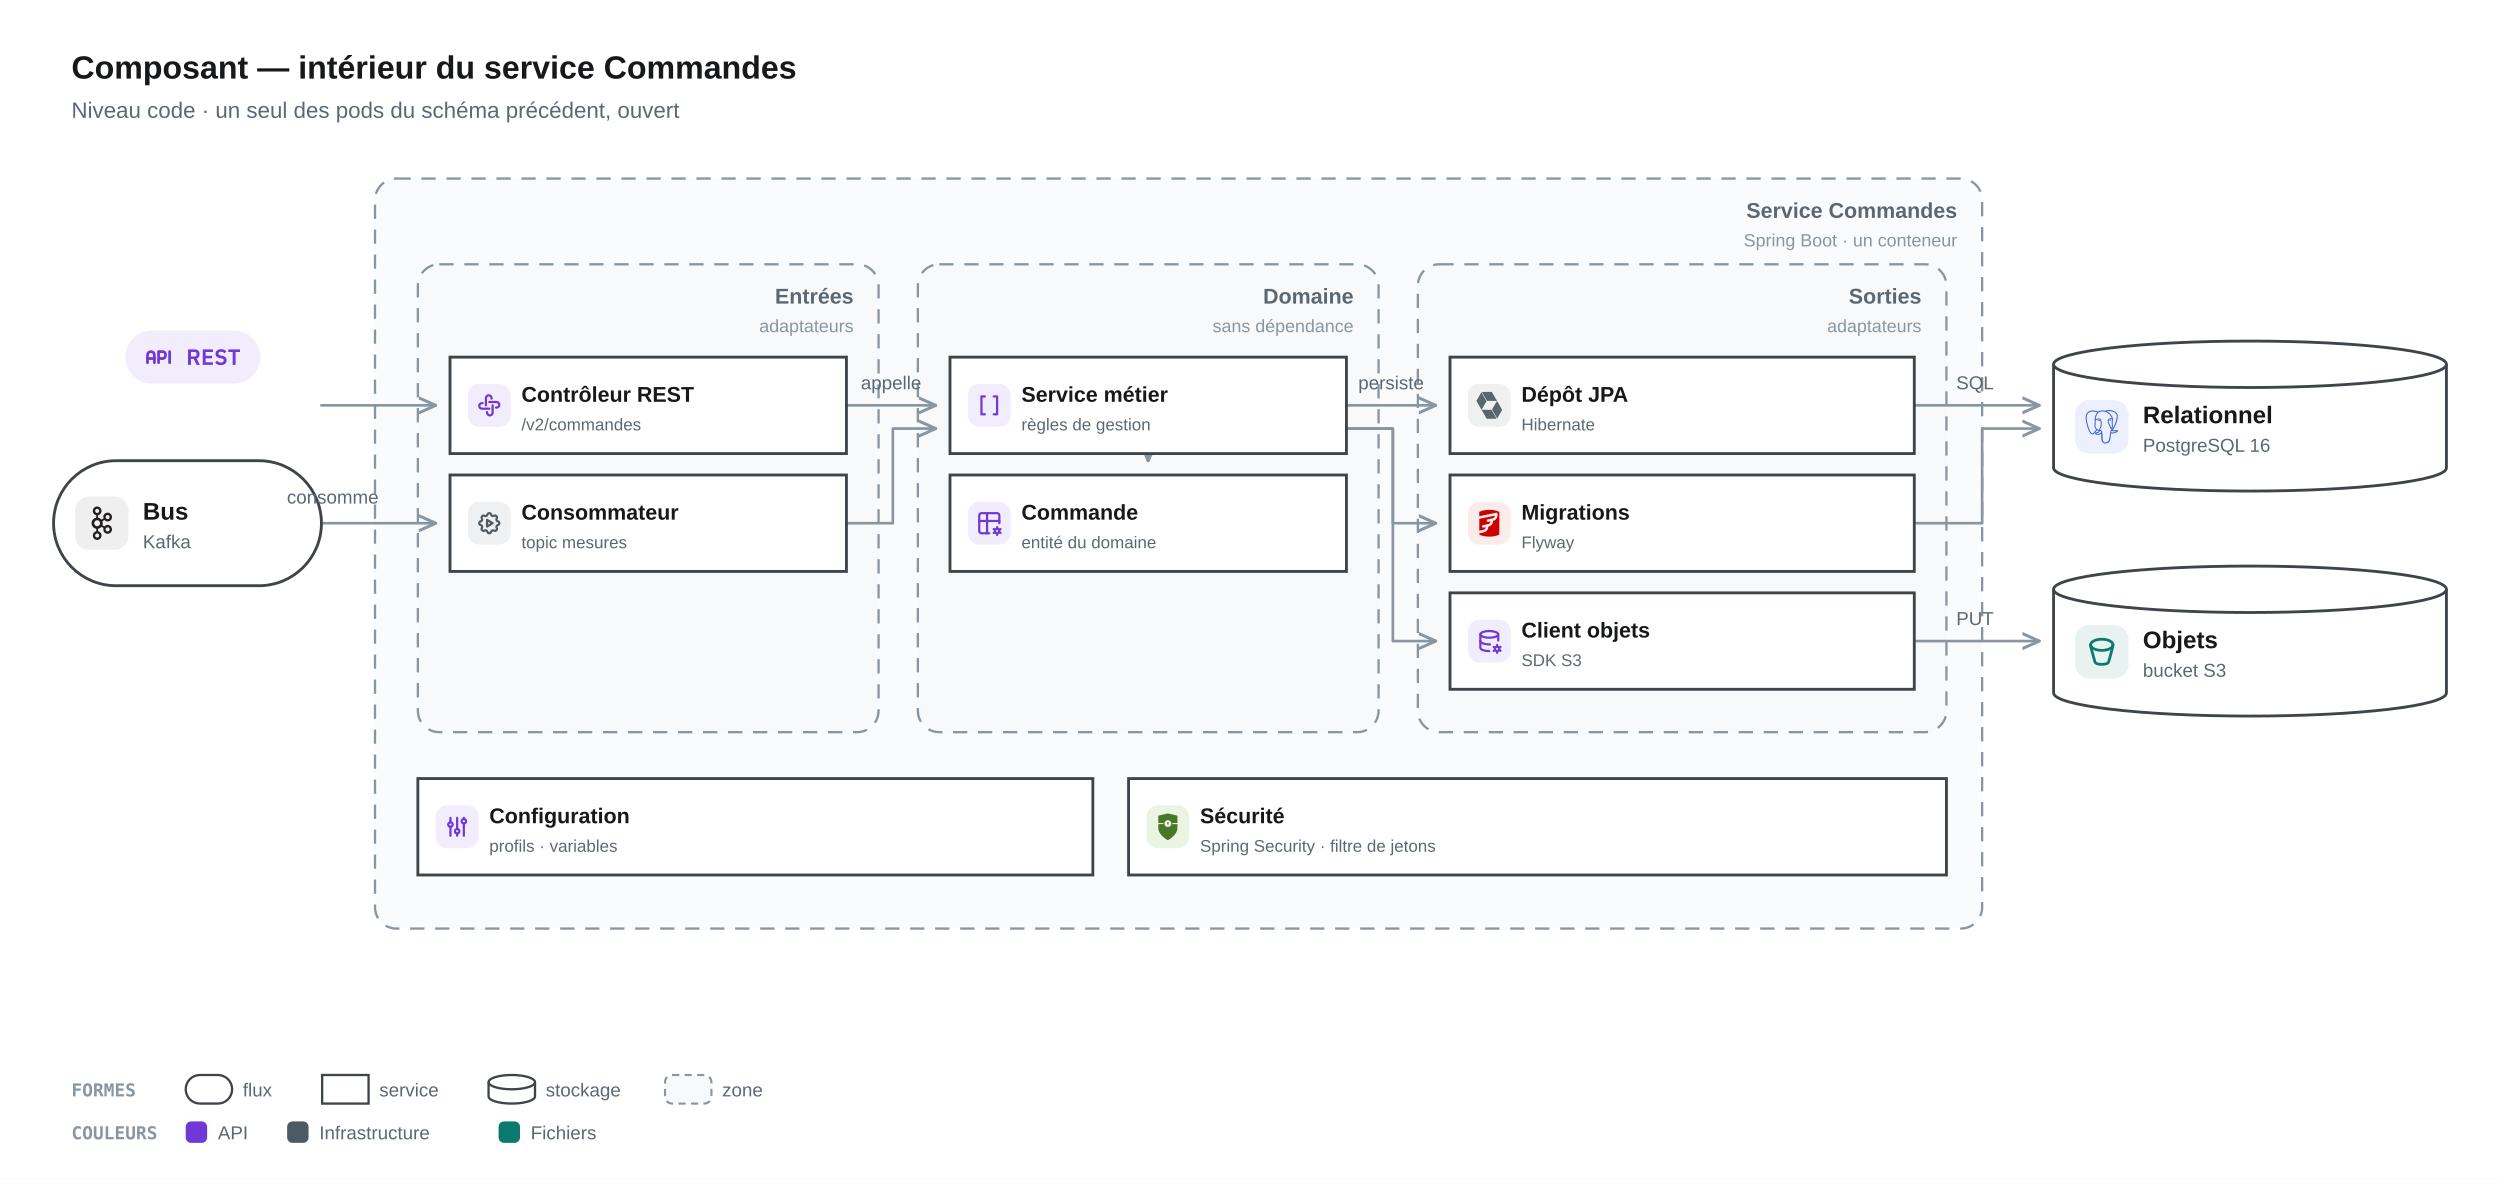
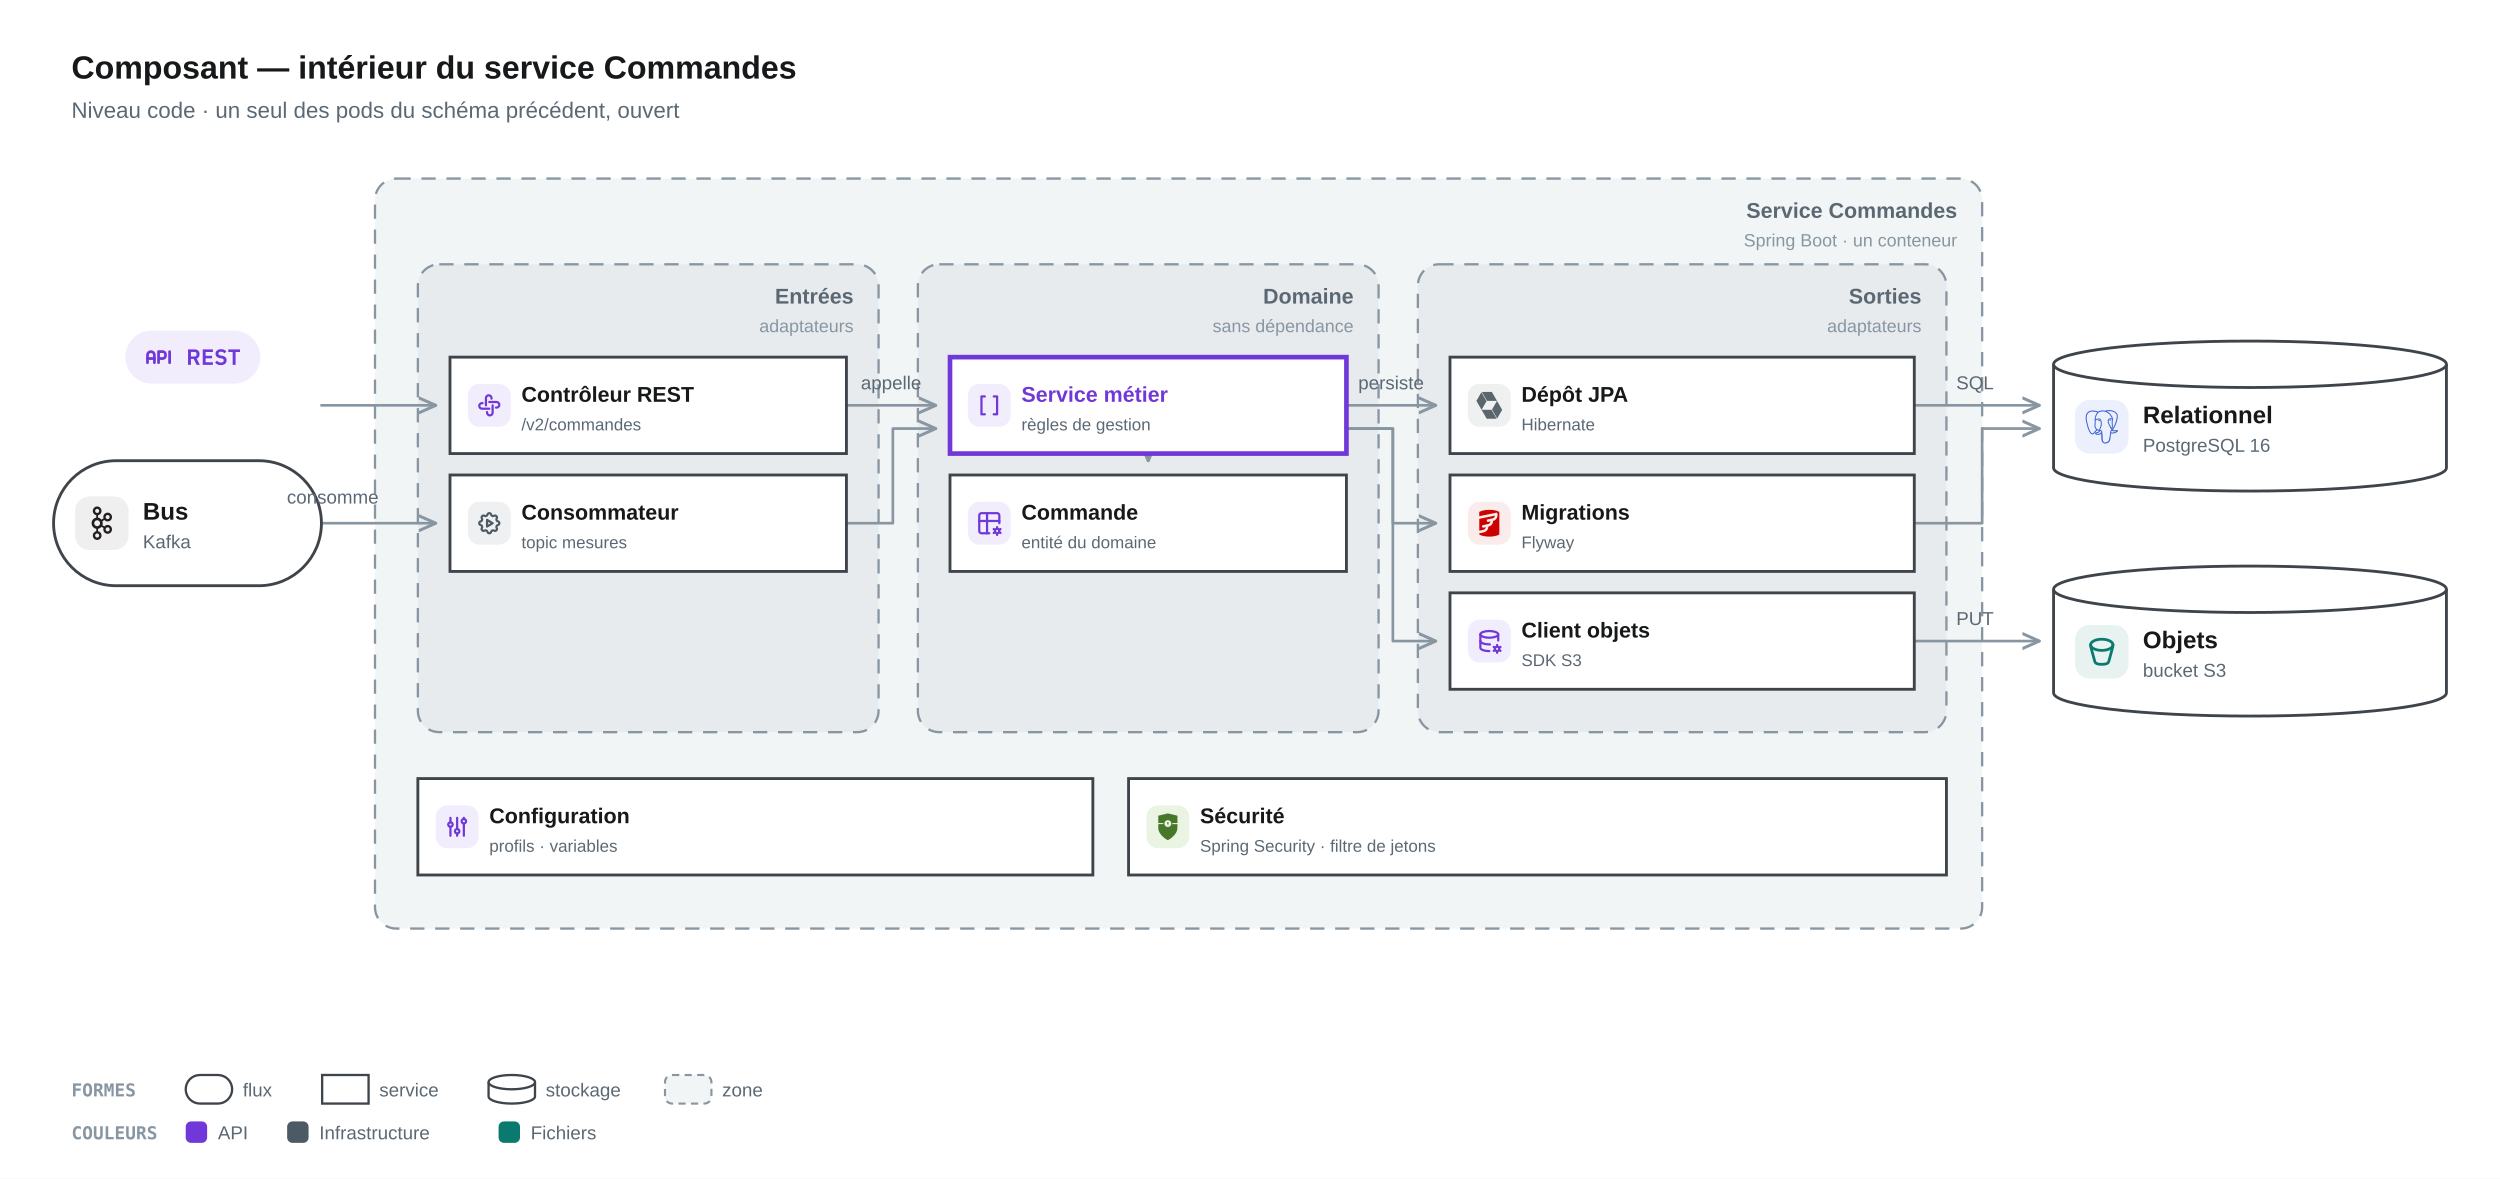
<svg xmlns="http://www.w3.org/2000/svg" width="1400" height="660" viewBox="0 0 1400 660" font-family="'IBM Plex Sans','Helvetica Neue',Arial,sans-serif" role="img" aria-label="Composant — intérieur du service Commandes">
  <defs>
    <marker id="fl" viewBox="0 0 10 10" refX="9" refY="5" markerWidth="7" markerHeight="7" orient="auto-start-reverse">
      <path d="M0,1 L9,5 L0,9" fill="none" stroke="#8896A2" stroke-width="1.6" stroke-linecap="round" stroke-linejoin="round" />
    </marker>
  </defs>
  <rect width="1400" height="660" fill="#FFFFFF" />
  <text x="40" y="44" font-size="18" font-weight="600" fill="#16181A">Composant — intérieur du service Commandes</text>
  <text x="40" y="66" font-size="12.5" fill="#5B6873">Niveau code · un seul des pods du schéma précédent, ouvert</text>
-   <rect x="210" y="100" width="900" height="420" rx="12" fill="#FAFBFC" stroke="#8896A2" stroke-width="1.3" stroke-dasharray="8 6" />
+   <rect x="210" y="100" width="900" height="420" rx="12" fill="#F2F5F6" stroke="#8896A2" stroke-width="1.3" stroke-dasharray="8 6" />
  <text x="1096" y="122" text-anchor="end" font-size="12" font-weight="600" fill="#5B6873">Service Commandes</text>
  <text x="1096" y="138" text-anchor="end" font-size="10" fill="#8896A2">Spring Boot · un conteneur</text>
-   <rect x="234" y="148" width="258" height="262" rx="12" fill="#F7F9FA" stroke="#8896A2" stroke-width="1.3" stroke-dasharray="8 6" />
+   <rect x="234" y="148" width="258" height="262" rx="12" fill="#E7EBEE" stroke="#8896A2" stroke-width="1.3" stroke-dasharray="8 6" />
  <text x="478" y="170" text-anchor="end" font-size="12" font-weight="600" fill="#5B6873">Entrées</text>
  <text x="478" y="186" text-anchor="end" font-size="10" fill="#8896A2">adaptateurs</text>
-   <rect x="514" y="148" width="258" height="262" rx="12" fill="#F7F9FA" stroke="#8896A2" stroke-width="1.3" stroke-dasharray="8 6" />
+   <rect x="514" y="148" width="258" height="262" rx="12" fill="#E7EBEE" stroke="#8896A2" stroke-width="1.3" stroke-dasharray="8 6" />
  <text x="758" y="170" text-anchor="end" font-size="12" font-weight="600" fill="#5B6873">Domaine</text>
  <text x="758" y="186" text-anchor="end" font-size="10" fill="#8896A2">sans dépendance</text>
-   <rect x="794" y="148" width="296" height="262" rx="12" fill="#F7F9FA" stroke="#8896A2" stroke-width="1.3" stroke-dasharray="8 6" />
+   <rect x="794" y="148" width="296" height="262" rx="12" fill="#E7EBEE" stroke="#8896A2" stroke-width="1.3" stroke-dasharray="8 6" />
  <text x="1076" y="170" text-anchor="end" font-size="12" font-weight="600" fill="#5B6873">Sorties</text>
  <text x="1076" y="186" text-anchor="end" font-size="10" fill="#8896A2">adaptateurs</text>
  <path d="M180,293 H244" fill="none" stroke="#8896A2" stroke-width="1.5" stroke-linecap="round" stroke-linejoin="round" marker-end="url(#fl)" />
  <path d="M180,227 H244" fill="none" stroke="#8896A2" stroke-width="1.5" stroke-linecap="round" stroke-linejoin="round" marker-end="url(#fl)" />
  <path d="M474,227 H524" fill="none" stroke="#8896A2" stroke-width="1.5" stroke-linecap="round" stroke-linejoin="round" marker-end="url(#fl)" />
  <path d="M474,293 H500 V240 H524" fill="none" stroke="#8896A2" stroke-width="1.5" stroke-linecap="round" stroke-linejoin="round" marker-end="url(#fl)" />
  <path d="M643,254 V258" fill="none" stroke="#8896A2" stroke-width="1.5" stroke-linecap="round" stroke-linejoin="round" marker-end="url(#fl)" />
  <path d="M754,227 H804" fill="none" stroke="#8896A2" stroke-width="1.5" stroke-linecap="round" stroke-linejoin="round" marker-end="url(#fl)" />
  <path d="M754,240 H780 V293 H804" fill="none" stroke="#8896A2" stroke-width="1.5" stroke-linecap="round" stroke-linejoin="round" marker-end="url(#fl)" />
  <path d="M754,240 H780 V359 H804" fill="none" stroke="#8896A2" stroke-width="1.5" stroke-linecap="round" stroke-linejoin="round" marker-end="url(#fl)" />
  <path d="M1072,227 H1142" fill="none" stroke="#8896A2" stroke-width="1.5" stroke-linecap="round" stroke-linejoin="round" marker-end="url(#fl)" />
  <path d="M1072,293 H1110 V240 H1142" fill="none" stroke="#8896A2" stroke-width="1.5" stroke-linecap="round" stroke-linejoin="round" marker-end="url(#fl)" />
  <path d="M1072,359 H1142" fill="none" stroke="#8896A2" stroke-width="1.5" stroke-linecap="round" stroke-linejoin="round" marker-end="url(#fl)" />
  <g>
    <rect x="30" y="258" width="150" height="70" rx="35" fill="#FFFFFF" stroke="#3E444A" stroke-width="1.6" />
    <svg x="42" y="278" width="30" height="30" viewBox="0 0 48 48">
      <rect width="48" height="48" rx="13" fill="#f0eff0" />
      <svg x="9" y="9" width="30" height="30" viewBox="0 0 24 24" fill="#231F20">
        <path d="M9.71 2.136a1.43 1.43 0 0 0-2.047 0h-.007a1.48 1.48 0 0 0-.421 1.042c0 .41.161.777.422 1.039l.007.007c.257.264.616.426 1.019.426.404 0 .766-.162 1.027-.426l.003-.007c.261-.262.421-.629.421-1.039 0-.408-.159-.777-.421-1.042H9.71zM8.683 22.295c.404 0 .766-.167 1.027-.429l.003-.008c.261-.261.421-.631.421-1.036 0-.41-.159-.778-.421-1.044H9.71a1.42 1.42 0 0 0-1.027-.432 1.4 1.4 0 0 0-1.02.432h-.007c-.26.266-.422.634-.422 1.044 0 .406.161.775.422 1.036l.007.008c.258.262.617.429 1.02.429zm7.89-4.462c.359-.096.683-.33.882-.684l.027-.052a1.47 1.47 0 0 0 .114-1.067 1.454 1.454 0 0 0-.675-.896l-.021-.014a1.425 1.425 0 0 0-1.078-.132c-.36.091-.684.335-.881.686-.2.349-.241.75-.146 1.119.099.363.33.691.675.896h.002c.346.203.737.239 1.101.144zm-6.405-7.342a2.083 2.083 0 0 0-1.485-.627c-.58 0-1.103.242-1.482.627-.378.385-.612.916-.612 1.507s.233 1.124.612 1.514a2.08 2.08 0 0 0 2.967 0c.379-.39.612-.923.612-1.514s-.233-1.122-.612-1.507zm-.835-2.51c.843.141 1.6.552 2.178 1.144h.004c.092.093.182.196.265.299l1.446-.851a3.176 3.176 0 0 1-.047-1.808 3.149 3.149 0 0 1 1.456-1.926l.025-.016a3.062 3.062 0 0 1 2.345-.306c.77.21 1.465.721 1.898 1.482v.002c.431.757.518 1.626.313 2.408a3.145 3.145 0 0 1-1.456 1.928l-.198.118h-.02a3.095 3.095 0 0 1-2.154.201 3.127 3.127 0 0 1-1.514-.944l-1.444.848a4.162 4.162 0 0 1 0 2.879l1.444.846c.413-.47.939-.789 1.514-.944a3.041 3.041 0 0 1 2.371.319l.048.023v.002a3.17 3.17 0 0 1 1.408 1.906 3.215 3.215 0 0 1-.313 2.405l-.026.053-.003-.005a3.147 3.147 0 0 1-1.867 1.436 3.096 3.096 0 0 1-2.371-.318v-.006a3.156 3.156 0 0 1-1.456-1.927 3.175 3.175 0 0 1 .047-1.805l-1.446-.848a3.905 3.905 0 0 1-.265.294l-.004.005a3.938 3.938 0 0 1-2.178 1.138v1.699a3.09 3.09 0 0 1 1.56.862l.002.004c.565.572.914 1.368.914 2.243 0 .873-.35 1.664-.914 2.239l-.002.009a3.1 3.1 0 0 1-2.21.931 3.1 3.1 0 0 1-2.206-.93h-.002v-.009a3.186 3.186 0 0 1-.916-2.239c0-.875.35-1.672.916-2.243v-.004h.002a3.1 3.1 0 0 1 1.558-.862v-1.699a3.926 3.926 0 0 1-2.176-1.138l-.006-.005a4.098 4.098 0 0 1-1.173-2.874c0-1.122.452-2.136 1.173-2.872h.006a3.947 3.947 0 0 1 2.176-1.144V6.289a3.137 3.137 0 0 1-1.558-.864h-.002v-.004a3.192 3.192 0 0 1-.916-2.243c0-.871.35-1.669.916-2.243l.002-.002A3.084 3.084 0 0 1 8.683 0c.861 0 1.641.355 2.21.932v.002h.002c.565.574.914 1.372.914 2.243 0 .876-.35 1.667-.914 2.243l-.002.005a3.142 3.142 0 0 1-1.56.864v1.692zm8.121-1.129l-.012-.019a1.452 1.452 0 0 0-.87-.668 1.43 1.43 0 0 0-1.103.146h.002c-.347.2-.58.529-.677.896-.095.365-.054.768.146 1.119l.007.009c.2.347.519.579.874.673.357.103.755.059 1.098-.144l.019-.009a1.47 1.47 0 0 0 .657-.885 1.493 1.493 0 0 0-.141-1.118" />
      </svg>
    </svg>
    <text x="80" y="291" font-size="13.5" font-weight="600" fill="#16181A">Bus</text>
    <text x="80" y="307" font-size="10.5" fill="#5B6873">Kafka</text>
  </g>
  <g>
-     <rect x="252" y="200" width="222" height="54" fill="#FFFFFF" stroke="#3E444A" stroke-width="1.6" />
+     <rect x="252" y="200" width="222" height="54" rx="0" fill="#FFFFFF" stroke="#3E444A" stroke-width="1.6" />
    <svg x="262" y="215" width="24" height="24" viewBox="0 0 48 48">
      <rect width="48" height="48" rx="13" fill="#f2edfc" />
      <svg x="9" y="9" width="30" height="30" viewBox="0 0 24 24" fill="none" stroke="#7038D8" stroke-width="2" stroke-linecap="round" stroke-linejoin="round">
        <path stroke="none" d="M0 0h24v24H0z" fill="none" />
        <path d="M12 15h-6.5a2.5 2.5 0 1 1 0 -5h.5" />
        <path d="M15 12v6.5a2.5 2.5 0 1 1 -5 0v-.5" />
        <path d="M12 9h6.5a2.5 2.5 0 1 1 0 5h-.5" />
        <path d="M9 12v-6.5a2.5 2.5 0 0 1 5 0v.5" />
      </svg>
    </svg>
    <text x="292" y="225" font-size="12" font-weight="600" fill="#16181A">Contrôleur REST</text>
    <text x="292" y="241" font-size="9.5" fill="#5B6873">/v2/commandes</text>
  </g>
  <g>
-     <rect x="252" y="266" width="222" height="54" fill="#FFFFFF" stroke="#3E444A" stroke-width="1.6" />
+     <rect x="252" y="266" width="222" height="54" rx="0" fill="#FFFFFF" stroke="#3E444A" stroke-width="1.6" />
    <svg x="262" y="281" width="24" height="24" viewBox="0 0 48 48">
      <rect width="48" height="48" rx="13" fill="#eff0f1" />
      <svg x="9" y="9" width="30" height="30" viewBox="0 0 24 24" fill="none" stroke="#4C5A66" stroke-width="2" stroke-linecap="round" stroke-linejoin="round">
        <path stroke="none" d="M0 0h24v24H0z" fill="none" />
        <path d="M10.325 4.317c.426 -1.756 2.924 -1.756 3.35 0a1.724 1.724 0 0 0 2.573 1.066c1.543 -.94 3.31 .826 2.37 2.37a1.724 1.724 0 0 0 1.065 2.572c1.756 .426 1.756 2.924 0 3.35a1.724 1.724 0 0 0 -1.066 2.573c.94 1.543 -.826 3.31 -2.37 2.37a1.724 1.724 0 0 0 -2.572 1.065c-.426 1.756 -2.924 1.756 -3.35 0a1.724 1.724 0 0 0 -2.573 -1.066c-1.543 .94 -3.31 -.826 -2.37 -2.37a1.724 1.724 0 0 0 -1.065 -2.572c-1.756 -.426 -1.756 -2.924 0 -3.35a1.724 1.724 0 0 0 1.066 -2.573c-.94 -1.543 .826 -3.31 2.37 -2.37c1 .608 2.296 .07 2.572 -1.065" />
        <path d="M10 9v6l5 -3l-5 -3" />
      </svg>
    </svg>
    <text x="292" y="291" font-size="12" font-weight="600" fill="#16181A">Consommateur</text>
    <text x="292" y="307" font-size="9.5" fill="#5B6873">topic mesures</text>
  </g>
  <g>
-     <rect x="532" y="200" width="222" height="54" fill="#FFFFFF" stroke="#3E444A" stroke-width="1.6" />
+     <rect x="532" y="200" width="222" height="54" rx="0" fill="#FFFFFF" stroke="#7038D8" stroke-width="2.6" />
    <svg x="542" y="215" width="24" height="24" viewBox="0 0 48 48">
      <rect width="48" height="48" rx="13" fill="#f2edfc" />
      <svg x="9" y="9" width="30" height="30" viewBox="0 0 24 24" fill="none" stroke="#7038D8" stroke-width="2" stroke-linecap="round" stroke-linejoin="round">
        <path stroke="none" d="M0 0h24v24H0z" fill="none" />
        <path d="M8 4h-3v16h3" />
        <path d="M16 4h3v16h-3" />
      </svg>
    </svg>
-     <text x="572" y="225" font-size="12" font-weight="600" fill="#16181A">Service métier</text>
+     <text x="572" y="225" font-size="12" font-weight="600" fill="#7038D8">Service métier</text>
    <text x="572" y="241" font-size="9.5" fill="#5B6873">règles de gestion</text>
  </g>
  <g>
-     <rect x="532" y="266" width="222" height="54" fill="#FFFFFF" stroke="#3E444A" stroke-width="1.6" />
+     <rect x="532" y="266" width="222" height="54" rx="0" fill="#FFFFFF" stroke="#3E444A" stroke-width="1.6" />
    <svg x="542" y="281" width="24" height="24" viewBox="0 0 48 48">
      <rect width="48" height="48" rx="13" fill="#f2edfc" />
      <svg x="9" y="9" width="30" height="30" viewBox="0 0 24 24" fill="none" stroke="#7038D8" stroke-width="2" stroke-linecap="round" stroke-linejoin="round">
        <path stroke="none" d="M0 0h24v24H0z" fill="none" />
        <path d="M12 21h-7a2 2 0 0 1 -2 -2v-14a2 2 0 0 1 2 -2h14a2 2 0 0 1 2 2v7" />
        <path d="M3 10h18" />
        <path d="M10 3v18" />
        <path d="M17.001 19a2 2 0 1 0 4 0a2 2 0 1 0 -4 0" />
        <path d="M19.001 15.5v1.5" />
        <path d="M19.001 21v1.5" />
        <path d="M22.032 17.25l-1.299 .75" />
        <path d="M17.27 20l-1.3 .75" />
        <path d="M15.97 17.25l1.3 .75" />
        <path d="M20.733 20l1.3 .75" />
      </svg>
    </svg>
    <text x="572" y="291" font-size="12" font-weight="600" fill="#16181A">Commande</text>
    <text x="572" y="307" font-size="9.5" fill="#5B6873">entité du domaine</text>
  </g>
  <g>
-     <rect x="812" y="200" width="260" height="54" fill="#FFFFFF" stroke="#3E444A" stroke-width="1.6" />
+     <rect x="812" y="200" width="260" height="54" rx="0" fill="#FFFFFF" stroke="#3E444A" stroke-width="1.6" />
    <svg x="822" y="215" width="24" height="24" viewBox="0 0 48 48">
      <rect width="48" height="48" rx="13" fill="#eff0f0" />
      <svg x="9" y="9" width="30" height="30" viewBox="0 0 24 24" fill="#59666C">
        <path d="M5.365 0L9.98 7.994h8.95L14.31 0H5.366zm-.431.248L.46 7.994l4.613 8.008L9.55 8.24 4.934.248zm13.992 7.75l-4.475 7.76 4.617 7.992 4.471-7.744-4.613-8.008zm-4.905 8.006l-8.95.002L9.688 24h8.946l-4.615-7.994.001-.002Z" />
      </svg>
    </svg>
    <text x="852" y="225" font-size="12" font-weight="600" fill="#16181A">Dépôt JPA</text>
    <text x="852" y="241" font-size="9.5" fill="#5B6873">Hibernate</text>
  </g>
  <g>
-     <rect x="812" y="266" width="260" height="54" fill="#FFFFFF" stroke="#3E444A" stroke-width="1.6" />
+     <rect x="812" y="266" width="260" height="54" rx="0" fill="#FFFFFF" stroke="#3E444A" stroke-width="1.6" />
    <svg x="822" y="281" width="24" height="24" viewBox="0 0 48 48">
      <rect width="48" height="48" rx="13" fill="#fbecec" />
      <svg x="9" y="9" width="30" height="30" viewBox="0 0 24 24" fill="#CC0200">
        <path d="m3.02 21.055 1.12-.23c1.054-.219 2.114-.415 3.161-.66a4.955 4.952 0 0 0 3.696-3.915 6.06 6.057 0 0 0 .085-1.153l.366-.09a4.936 4.933 0 0 0 3.75-3.717 3.8 3.798 0 0 0 .128-1.06c-.002-.096 0-.193 0-.305.094-.023.18-.047.267-.067a4.552 4.549 0 0 0 2.68-1.755 5.772 5.769 0 0 0 1.005-4.854c-.021-.088-.035-.179-.061-.264a.63.629 0 0 0-.728-.432l-3.184.652-3.485.716-4.002.822q-2.186.449-4.373.893a1.125 1.125 0 0 1-.422.06c-.007-.074-.017-.14-.017-.204-.001-1.12.002-2.243-.005-3.364a.324.324 0 0 1 .174-.307 8.493 8.488 0 0 1 1.9-.86A17.205 17.194 0 0 1 7.827.315C8.373.23 8.922.181 9.47.12a26.795 26.777 0 0 1 3.526-.102c.496.01.992.051 1.487.097.542.051 1.085.11 1.623.192a14.482 14.472 0 0 1 4.007 1.124c.262.123.509.28.764.422a.215.215 0 0 1 .122.223c-.004.054 0 .11 0 .163v19.519c0 .347.045.28-.262.472a8.437 8.432 0 0 1-1.961.857 16.78 16.769 0 0 1-2.851.63c-.6.08-1.2.146-1.804.207-.277.03-.556.035-.835.043-.564.015-1.128.041-1.691.03-.636-.014-1.272-.059-1.907-.099a20.054 20.041 0 0 1-2.519-.332 13.423 13.415 0 0 1-3.224-.976c-.273-.13-.53-.29-.797-.435a.246.246 0 0 1-.144-.248c.008-.23 0-.46.003-.69 0-.049.01-.096.016-.163zm9.985-10.652a1.248 1.248 0 0 1-.09.55 2.624 2.622 0 0 1-2.045 1.84c-1.3.28-2.607.537-3.912.805l-.57.114a1.147 1.146 0 1 0 .403 2.256c.595-.11 1.186-.242 1.779-.363.064-.014.128-.022.209-.035a2.584 2.582 0 0 1-.55 1.41A2.801 2.8 0 0 1 6.516 18c-1.103.223-2.206.45-3.308.676-.052.01-.106.013-.156.02-.048-.146-.061-10.38-.014-10.63l14.048-2.883a1.523 1.522 0 0 1-.016.18 3.438 3.436 0 0 1-.738 1.502 2.399 2.397 0 0 1-1.426.804c-1.11.216-2.218.45-3.326.677l-.96.196a1.168 1.168 0 0 0-.953 1.057 1.147 1.147 0 0 0 .875 1.186 1.747 1.746 0 0 0 .807-.054c.492-.1.983-.203 1.475-.304.053-.01.108-.014.18-.023z" />
      </svg>
    </svg>
    <text x="852" y="291" font-size="12" font-weight="600" fill="#16181A">Migrations</text>
    <text x="852" y="307" font-size="9.5" fill="#5B6873">Flyway</text>
  </g>
  <g>
-     <rect x="812" y="332" width="260" height="54" fill="#FFFFFF" stroke="#3E444A" stroke-width="1.6" />
+     <rect x="812" y="332" width="260" height="54" rx="0" fill="#FFFFFF" stroke="#3E444A" stroke-width="1.6" />
    <svg x="822" y="347" width="24" height="24" viewBox="0 0 48 48">
      <rect width="48" height="48" rx="13" fill="#f2edfc" />
      <svg x="9" y="9" width="30" height="30" viewBox="0 0 24 24" fill="none" stroke="#7038D8" stroke-width="2" stroke-linecap="round" stroke-linejoin="round">
        <path stroke="none" d="M0 0h24v24H0z" fill="none" />
        <path d="M4 6c0 1.657 3.582 3 8 3s8 -1.343 8 -3s-3.582 -3 -8 -3s-8 1.343 -8 3" />
        <path d="M4 6v6c0 1.657 3.582 3 8 3c.21 0 .42 -.003 .626 -.01" />
        <path d="M20 11.5v-5.5" />
        <path d="M4 12v6c0 1.657 3.582 3 8 3" />
        <path d="M17.001 19a2 2 0 1 0 4 0a2 2 0 1 0 -4 0" />
        <path d="M19.001 15.5v1.5" />
        <path d="M19.001 21v1.5" />
        <path d="M22.032 17.25l-1.299 .75" />
        <path d="M17.27 20l-1.3 .75" />
        <path d="M15.97 17.25l1.3 .75" />
        <path d="M20.733 20l1.3 .75" />
      </svg>
    </svg>
    <text x="852" y="357" font-size="12" font-weight="600" fill="#16181A">Client objets</text>
    <text x="852" y="373" font-size="9.5" fill="#5B6873">SDK S3</text>
  </g>
  <g>
-     <rect x="234" y="436" width="378" height="54" fill="#FFFFFF" stroke="#3E444A" stroke-width="1.6" />
+     <rect x="234" y="436" width="378" height="54" rx="0" fill="#FFFFFF" stroke="#3E444A" stroke-width="1.6" />
    <svg x="244" y="451" width="24" height="24" viewBox="0 0 48 48">
      <rect width="48" height="48" rx="13" fill="#f2edfc" />
      <svg x="9" y="9" width="30" height="30" viewBox="0 0 24 24" fill="none" stroke="#7038D8" stroke-width="2" stroke-linecap="round" stroke-linejoin="round">
        <path stroke="none" d="M0 0h24v24H0z" fill="none" />
        <path d="M4 10a2 2 0 1 0 4 0a2 2 0 0 0 -4 0" />
        <path d="M6 4v4" />
        <path d="M6 12v8" />
        <path d="M10 16a2 2 0 1 0 4 0a2 2 0 0 0 -4 0" />
        <path d="M12 4v10" />
        <path d="M12 18v2" />
        <path d="M16 7a2 2 0 1 0 4 0a2 2 0 0 0 -4 0" />
        <path d="M18 4v1" />
        <path d="M18 9v11" />
      </svg>
    </svg>
    <text x="274" y="461" font-size="12" font-weight="600" fill="#16181A">Configuration</text>
    <text x="274" y="477" font-size="9.5" fill="#5B6873">profils · variables</text>
  </g>
  <g>
-     <rect x="632" y="436" width="458" height="54" fill="#FFFFFF" stroke="#3E444A" stroke-width="1.6" />
+     <rect x="632" y="436" width="458" height="54" rx="0" fill="#FFFFFF" stroke="#3E444A" stroke-width="1.6" />
    <svg x="642" y="451" width="24" height="24" viewBox="0 0 48 48">
      <rect width="48" height="48" rx="13" fill="#e9f4e2" />
      <svg x="9" y="9" width="30" height="30" viewBox="0 0 24 24" fill="#487729">
        <path d="M20.59 2.066 11.993 0 3.41 2.066v6.612h4.557a3.804 3.804 0 0 0 0 .954H3.41v3.106C3.41 19.867 11.994 24 11.994 24s8.582-4.133 8.582-11.258V9.635h-4.545a3.616 3.616 0 0 0 0-.954h4.558zM12 12.262h-.006a3.109 3.109 0 1 1 .006 0zm-.006-4.579a.804.804 0 0 0-.37 1.52v.208l.238.237v.159l.159.159v.159l-.14.14.15.246v.159l-.16.189.223.222.246-.246V9.218a.804.804 0 0 0-.346-1.535zm0 .836a.299.299 0 1 1 .298-.299.299.299 0 0 1-.298.3z" />
      </svg>
    </svg>
    <text x="672" y="461" font-size="12" font-weight="600" fill="#16181A">Sécurité</text>
    <text x="672" y="477" font-size="9.5" fill="#5B6873">Spring Security · filtre de jetons</text>
  </g>
  <g>
    <path d="M1150 204 v58 a110 13 0 0 0 220 0 v-58" fill="#FFFFFF" stroke="#3E444A" stroke-width="1.6" />
    <ellipse cx="1260" cy="204" rx="110" ry="13" fill="#FFFFFF" stroke="#3E444A" stroke-width="1.6" />
    <svg x="1162" y="224" width="30" height="30" viewBox="0 0 48 48">
      <rect width="48" height="48" rx="13" fill="#ebf0fc" />
      <svg x="9" y="9" width="30" height="30" viewBox="0 0 24 24" fill="#3c61cf">
        <path d="M23.559 14.723a.527.527 0 0 0-.056-.119c-.139-.263-.477-.342-1.007-.232-1.653.341-2.293.131-2.526-.019 1.342-2.048 2.445-4.522 3.041-6.83.271-1.051.798-3.524.122-4.732a1.564 1.564 0 0 0-.151-.235C21.693.909 19.801.025 17.51.001c-1.495-.016-2.771.346-3.116.479a9.449 9.449 0 0 0-.516-.082 8.044 8.044 0 0 0-1.311-.128c-1.182-.018-2.204.264-3.05.841-.857-.321-4.789-1.645-7.222.079C.936 2.153.309 3.873.43 6.304c.041.818.507 3.334 1.242 5.744.46 1.506.939 2.702 1.433 3.582.553.994 1.126 1.593 1.714 1.79.447.149 1.133.144 1.858-.728.801-.964 1.59-1.826 1.945-2.207.435.235.906.362 1.39.377a.057.057 0 0 0 0.0.004 11.031 11.031 0 0 0-.247.305c-.339.43-.409.52-1.5.744-.31.064-1.134.234-1.146.811-.003.122.033.231.092.327.227.423.922.61 1.015.633 1.335.334 2.504.092 3.371-.679-.017 2.231.077 4.417.345 5.087.221.553.762 1.905 2.469 1.904.251 0 .526-.029.83-.094 1.782-.382 2.556-1.17 2.855-2.906.15-.871.402-2.875.539-4.101.017-.07.036-.121.057-.136.001-.001.07-.047.427.031a.367.367 0 0 0 .044.007l.254.022.015.001c.847.038 1.911-.143 2.531-.431.644-.299 1.806-1.032 1.595-1.67zM2.371 11.877c-.744-2.436-1.178-4.885-1.212-5.572-.109-2.171.417-3.683 1.562-4.493 1.837-1.299 4.84-.541 6.108-.13-.003.003-.007.006-.01.009-2.024 2.044-1.976 5.536-1.971 5.75-0.0.082.007.199.016.359.035.587.1 1.68-.073 2.918-.161 1.15.194 2.276.973 3.089.081.084.165.163.252.237-.347.371-1.1 1.193-1.903 2.158-.568.682-.96.552-1.089.509-.392-.131-.813-.587-1.238-1.322-.48-.839-.964-2.032-1.415-3.513zm6.007 5.087c-.171-.043-.327-.113-.432-.177.089-.039.237-.09.483-.141 1.283-.264 1.482-.451 1.914-1.0.099-.126.212-.269.367-.443a.355.355 0 0 0 .074-.13c.171-.151.272-.11.437-.042.156.065.308.26.369.475.029.102.062.294-.045.444-.904 1.266-2.222 1.249-3.168 1.013zm2.094-3.988-.052.141c-.133.357-.257.688-.333 1.003-.667-.002-1.317-.287-1.81-.802-.628-.655-.913-1.566-.782-2.5.183-1.308.115-2.447.079-3.059-.005-.086-.009-.161-.012-.22.296-.262 1.666-.996 2.643-.772.446.102.718.406.831.928.585 2.704.077 3.831-.33 4.736-.084.187-.163.363-.231.545zm7.364 4.572c-.017.177-.036.376-.062.596l-.146.438a.355.355 0 0 0-.018.108c-.006.475-.054.649-.115.869-.063.229-.135.489-.179 1.058-.11 1.414-.878 2.227-2.417 2.557-1.516.325-1.784-.497-2.021-1.222a6.582 6.582 0 0 0-.077-.227c-.215-.586-.191-1.412-.157-2.555.017-.561-.025-1.901-.33-2.646.004-.293.011-.591.019-.892a.353.353 0 0 0-.015-.113 1.493 1.493 0 0 0-.044-.208c-.123-.428-.421-.787-.78-.935-.142-.059-.404-.167-.718-.087.067-.276.183-.588.309-.925l.053-.142c.059-.16.134-.326.213-.501.426-.948 1.011-2.245.377-5.177-.237-1.098-1.03-1.634-2.232-1.51-.721.075-1.38.365-1.709.532a5.672 5.672 0 0 0-.196.104c.092-1.106.439-3.174 1.736-4.482a4.031 4.031 0 0 1 .303-.276.353.353 0 0 0 .145-.064c.752-.571 1.694-.851 2.802-.833.409.007.802.034 1.174.081 1.939.354 3.244 1.447 4.036 2.383.814.962 1.255 1.931 1.431 2.454-1.323-.135-2.223.127-2.68.779-.993 1.419.543 4.173 1.281 5.496.135.243.252.452.289.541.24.583.551.971.779 1.255.07.087.137.171.189.245-.401.116-1.121.383-1.055 1.717-.012.156-.042.447-.083.815-.046.208-.07.46-.099.766zm.89-1.621c-.041-.832.269-.918.597-1.01a2.857 2.857 0 0 0 .135-.041 1.202 1.202 0 0 0 .134.103c.57.377 1.582.421 3.007.134-.202.177-.519.399-.953.601-.41.19-1.096.333-1.747.364-.72.034-1.086-.081-1.172-.151zm.57-9.271c-.006.351-.054.669-.105 1.002-.055.358-.112.727-.126 1.176-.014.437.04.891.093 1.33.107.887.216 1.8-.207 2.701a3.527 3.527 0 0 1-.188-.386c-.053-.128-.167-.333-.325-.616-.616-1.104-2.057-3.69-1.319-4.745.38-.543 1.341-.566 2.178-.463zm.228 7.014a12.376 12.376 0 0 0-.085-.107l-.035-.044c.726-1.2.584-2.386.458-3.438-.052-.432-.101-.84-.088-1.223.013-.406.067-.754.118-1.091.064-.415.129-.844.111-1.351.013-.053.019-.116.012-.19-.046-.485-.6-1.938-1.729-3.253-.608-.707-1.49-1.497-2.689-2.039.525-.107 1.233-.203 2.024-.186 2.051.046 3.675.814 4.824 2.282a.908.908 0 0 1 .067.1c.723 1.356-.276 6.275-2.987 10.54zm-8.817-6.116c-.025.179-.309.422-.621.422a.582.582 0 0 1-.081-.006c-.187-.026-.377-.144-.506-.316-.046-.06-.12-.178-.105-.284.005-.04.026-.099.092-.149.118-.089.352-.123.61-.087.316.044.643.194.611.419zm7.931-.411c.011.079-.049.201-.153.31-.068.072-.212.196-.408.223a.546.546 0 0 1-.075.005c-.293 0-.541-.234-.561-.372-.024-.176.264-.311.561-.352.297-.041.611.009.636.185z" />
      </svg>
    </svg>
    <text x="1200" y="237" font-size="13.5" font-weight="600" fill="#16181A">Relationnel</text>
    <text x="1200" y="253" font-size="10.5" fill="#5B6873">PostgreSQL 16</text>
  </g>
  <g>
    <path d="M1150 330 v58 a110 13 0 0 0 220 0 v-58" fill="#FFFFFF" stroke="#3E444A" stroke-width="1.6" />
    <ellipse cx="1260" cy="330" rx="110" ry="13" fill="#FFFFFF" stroke="#3E444A" stroke-width="1.6" />
    <svg x="1162" y="350" width="30" height="30" viewBox="0 0 48 48">
      <rect width="48" height="48" rx="13" fill="#e7f2f1" />
      <svg x="9" y="9" width="30" height="30" viewBox="0 0 24 24" fill="none" stroke="#0B7A6E" stroke-width="2" stroke-linecap="round" stroke-linejoin="round">
        <path stroke="none" d="M0 0h24v24H0z" fill="none" />
        <path d="M4 7a8 4 0 1 0 16 0a8 4 0 1 0 -16 0" />
        <path d="M4 7c0 .664 .088 1.324 .263 1.965l2.737 10.035c.5 1.5 2.239 2 5 2s4.5 -.5 5 -2c.333 -1 1.246 -4.345 2.737 -10.035a7.45 7.45 0 0 0 .263 -1.965" />
      </svg>
    </svg>
    <text x="1200" y="363" font-size="13.5" font-weight="600" fill="#16181A">Objets</text>
    <text x="1200" y="379" font-size="10.5" fill="#5B6873">bucket S3</text>
  </g>
  <text x="212" y="282" text-anchor="end" font-size="10.5" fill="#5B6873">consomme</text>
  <text x="1106" y="218" text-anchor="middle" font-size="10.5" fill="#5B6873">SQL</text>
  <text x="1106" y="350" text-anchor="middle" font-size="10.5" fill="#5B6873">PUT</text>
  <text x="499" y="218" text-anchor="middle" font-size="10.5" fill="#5B6873">appelle</text>
  <text x="779" y="218" text-anchor="middle" font-size="10.5" fill="#5B6873">persiste</text>
  <svg x="70.2" y="185.1" width="75.6" height="29.8" viewBox="0 0 122 48">
    <rect width="122" height="48" rx="24" fill="#f2edfc" />
    <svg x="15" y="9" width="30" height="30" viewBox="0 0 24 24" fill="none" stroke="#7038D8" stroke-width="2" stroke-linecap="round" stroke-linejoin="round">
      <path stroke="none" d="M0 0h24v24H0z" fill="none" />
      <path d="M4 13h5" />
      <path d="M12 16v-8h3a2 2 0 0 1 2 2v1a2 2 0 0 1 -2 2h-3" />
      <path d="M20 8v8" />
      <path d="M9 16v-5.5a2.5 2.5 0 0 0 -5 0v5.5" />
    </svg>
    <path d="M61.78 25.6L59.28 25.6L59.28 30.98L56.64 30.98L56.64 17.02L62.94 17.02Q64.22 17.02 65.14 17.55Q66.06 18.08 66.56 19.05Q67.06 20.02 67.06 21.34L67.06 21.34Q67.06 22.76 66.41 23.81Q65.76 24.86 64.46 25.3L64.46 25.3L67.32 30.98L64.38 30.98L61.78 25.6ZM59.28 19.32L59.28 23.38L62.68 23.38Q63.2 23.38 63.56 23.19Q63.92 23 64.12 22.65Q64.32 22.3 64.32 21.8L64.32 21.8L64.32 20.88Q64.32 20.36 64.12 20.02Q63.92 19.68 63.56 19.5Q63.2 19.32 62.68 19.32L62.68 19.32L59.28 19.32ZM79.12 28.64L79.12 30.98L69.92 30.98L69.92 17.02L79.12 17.02L79.12 19.36L72.56 19.36L72.56 22.76L78.36 22.76L78.36 25.08L72.56 25.08L72.56 28.64L79.12 28.64ZM86.26 31.22L86.26 31.22Q84.48 31.22 83.21 30.58Q81.94 29.94 81.06 28.9L81.06 28.9L82.84 27.18Q83.56 28.02 84.45 28.46Q85.34 28.9 86.42 28.9L86.42 28.9Q87.64 28.9 88.26 28.36Q88.88 27.82 88.88 26.94L88.88 26.94Q88.88 26.46 88.71 26.11Q88.54 25.76 88.12 25.52Q87.7 25.28 86.98 25.16L86.98 25.16L85.66 24.96Q84.26 24.74 83.33 24.22Q82.4 23.7 81.94 22.86Q81.48 22.02 81.48 20.9L81.48 20.9Q81.48 19.64 82.1 18.72Q82.72 17.8 83.85 17.29Q84.98 16.78 86.54 16.78L86.54 16.78Q88.12 16.78 89.3 17.31Q90.48 17.84 91.32 18.84L91.32 18.84L89.52 20.54Q89 19.9 88.26 19.5Q87.52 19.1 86.4 19.1L86.4 19.1Q85.28 19.1 84.7 19.53Q84.12 19.96 84.12 20.74L84.12 20.74Q84.12 21.28 84.32 21.62Q84.52 21.96 84.96 22.15Q85.4 22.34 86.06 22.48L86.06 22.48L87.36 22.72Q88.78 22.96 89.7 23.48Q90.62 24 91.06 24.81Q91.5 25.62 91.5 26.78L91.5 26.78Q91.5 28.1 90.89 29.1Q90.28 30.1 89.1 30.66Q87.92 31.22 86.26 31.22ZM103.6 17.02L103.6 19.36L99.62 19.36L99.62 30.98L96.98 30.98L96.98 19.36L93.02 19.36L93.02 17.02L103.6 17.02Z" fill="#7038D8" />
  </svg>
  <g>
    <text x="40" y="614" font-size="10" font-weight="600" font-family="'IBM Plex Mono',monospace" fill="#8896A2">FORMES</text>
-     <rect x="104" y="602" width="26" height="16" rx="8" fill="#FFF" stroke="#3E444A" stroke-width="1.3" />
+     <rect x="104" y="602" width="26" height="16" rx="8" fill="#FFFFFF" stroke="#3E444A" stroke-width="1.3" />
    <text x="136" y="614" font-size="10.5" fill="#5B6873">flux</text>
-     <rect x="180.4" y="602" width="26" height="16" fill="#FFF" stroke="#3E444A" stroke-width="1.3" />
+     <rect x="180.4" y="602" width="26" height="16" rx="0" fill="#FFFFFF" stroke="#3E444A" stroke-width="1.3" />
    <text x="212.4" y="614" font-size="10.5" fill="#5B6873">service</text>
-     <path d="M273.6 606 v8 a13 4 0 0 0 26 0 v-8" fill="#FFF" stroke="#3E444A" stroke-width="1.3" />
-     <ellipse cx="286.6" cy="606" rx="13" ry="4" fill="#FFF" stroke="#3E444A" stroke-width="1.3" />
+     <path d="M273.6 606 v8 a13 4 0 0 0 26 0 v-8" fill="#FFFFFF" stroke="#3E444A" stroke-width="1.3" />
+     <ellipse cx="286.6" cy="606" rx="13" ry="4" fill="#FFFFFF" stroke="#3E444A" stroke-width="1.3" />
    <text x="305.6" y="614" font-size="10.5" fill="#5B6873">stockage</text>
-     <rect x="372.4" y="602" width="26" height="16" rx="4" fill="#F7F9FA" stroke="#8896A2" stroke-width="1.2" stroke-dasharray="4 3" />
+     <rect x="372.4" y="602" width="26" height="16" rx="4" fill="#F2F5F6" stroke="#8896A2" stroke-width="1.2" stroke-dasharray="4 3" />
    <text x="404.4" y="614" font-size="10.5" fill="#5B6873">zone</text>
    <text x="40" y="638" font-size="10" font-weight="600" font-family="'IBM Plex Mono',monospace" fill="#8896A2">COULEURS</text>
    <rect x="104" y="628" width="12" height="12" rx="3" fill="#7038D8" />
    <text x="122" y="638" font-size="10.5" fill="#5B6873">API</text>
    <rect x="160.8" y="628" width="12" height="12" rx="3" fill="#4C5A66" />
    <text x="178.8" y="638" font-size="10.5" fill="#5B6873">Infrastructure</text>
    <rect x="279.2" y="628" width="12" height="12" rx="3" fill="#0B7A6E" />
    <text x="297.2" y="638" font-size="10.5" fill="#5B6873">Fichiers</text>
  </g>
</svg>
